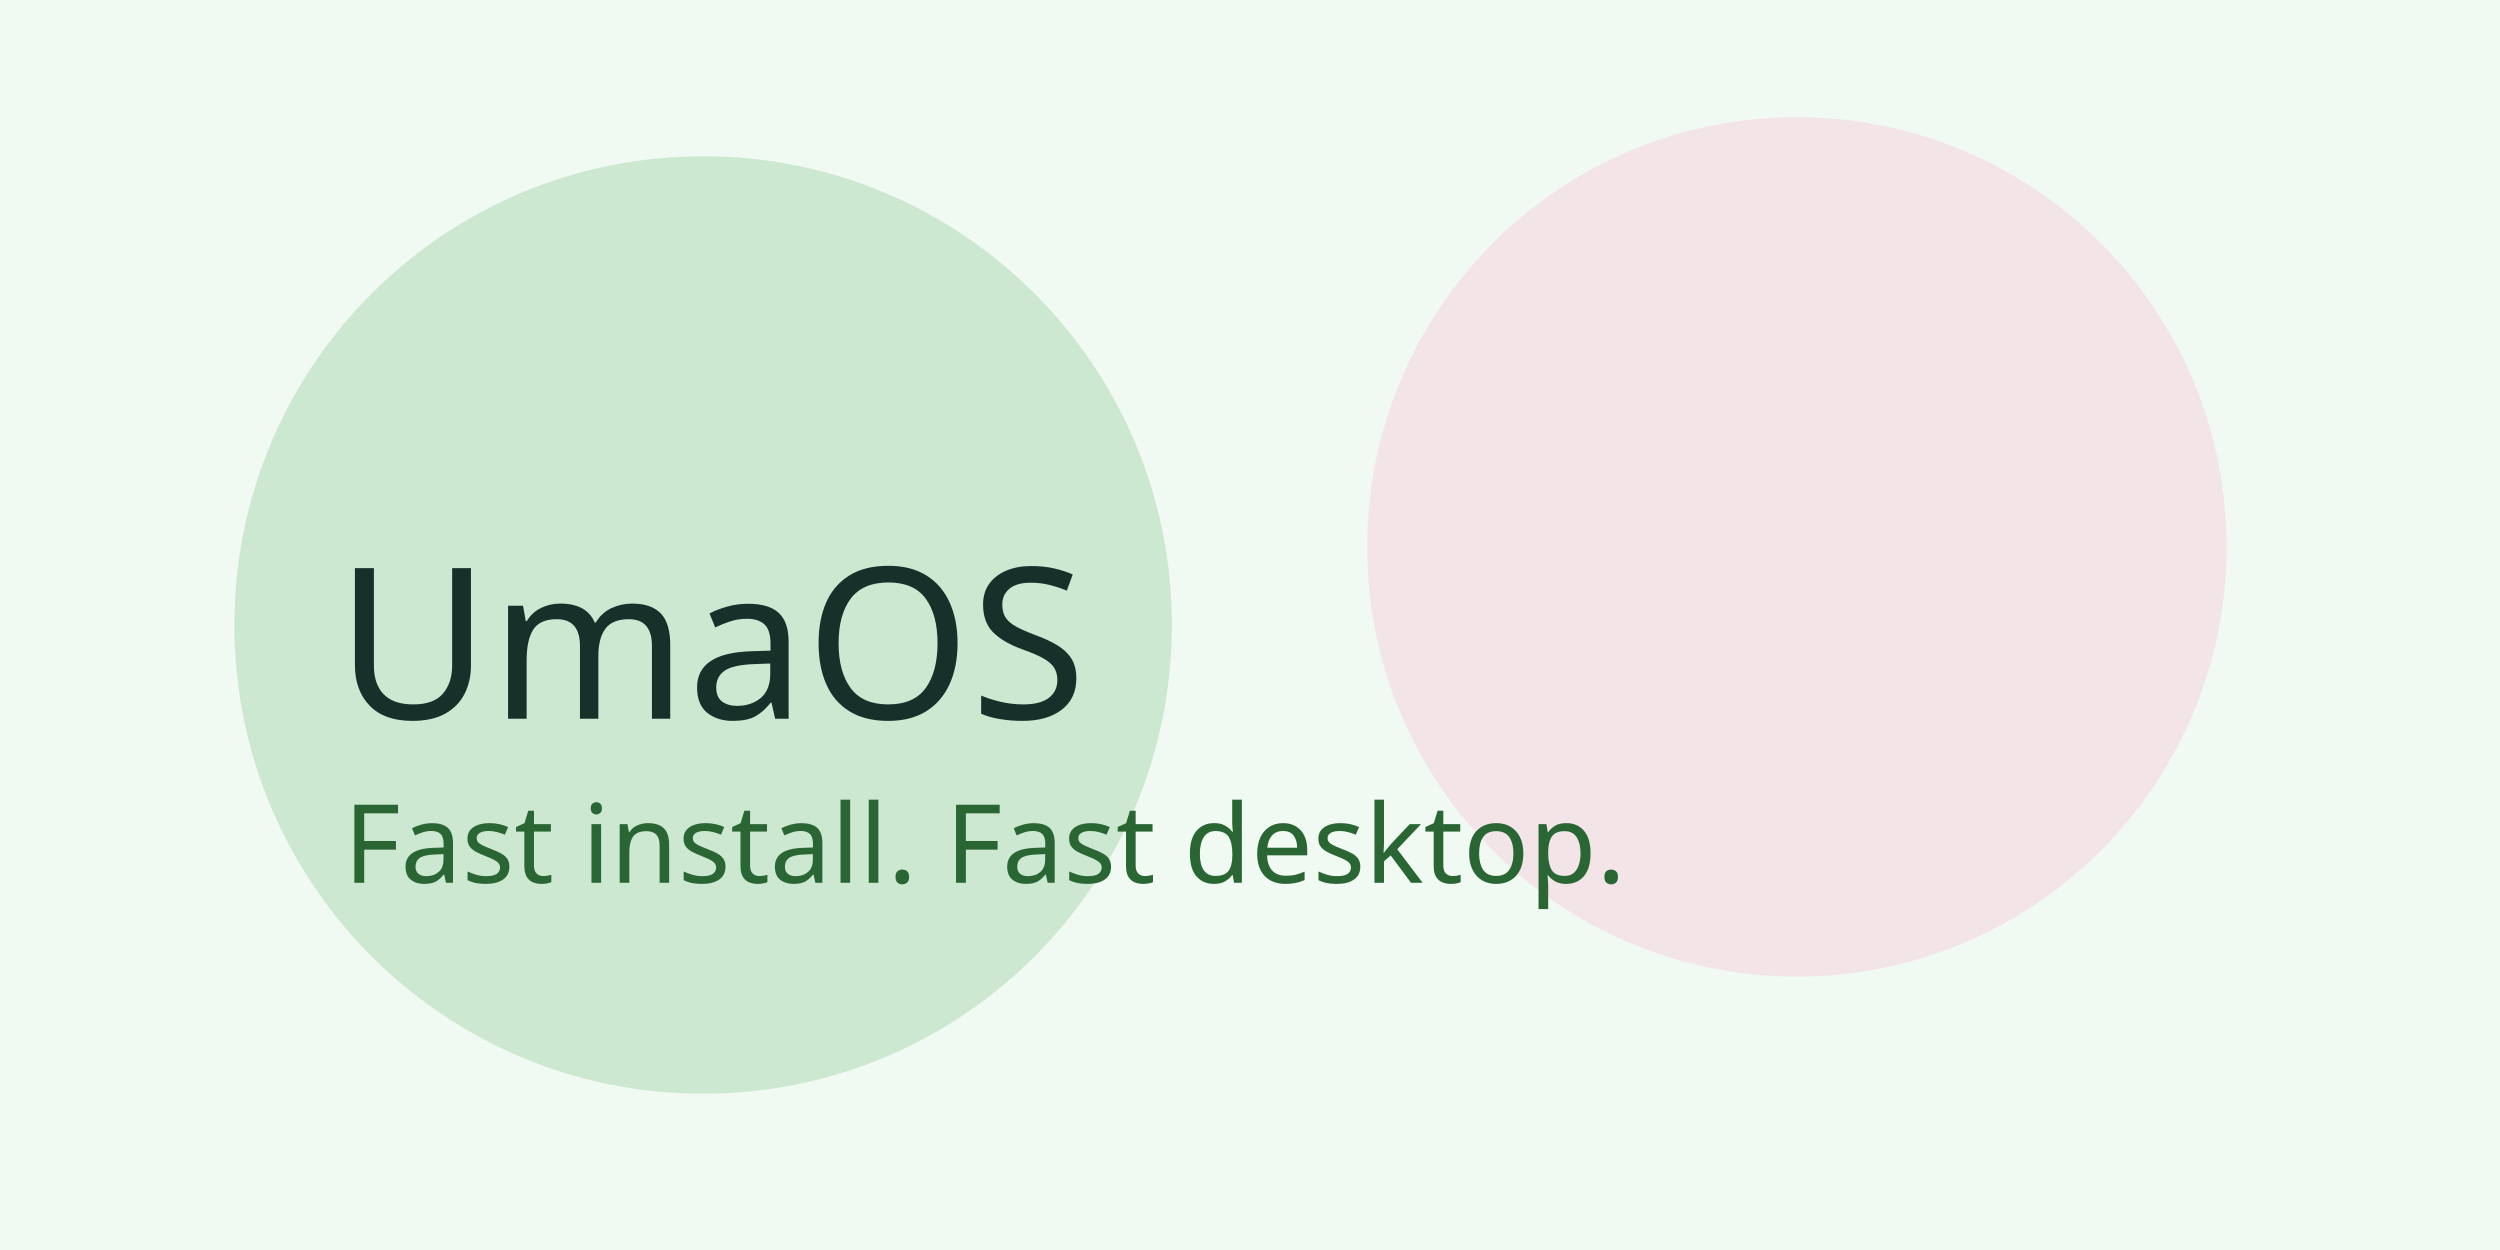
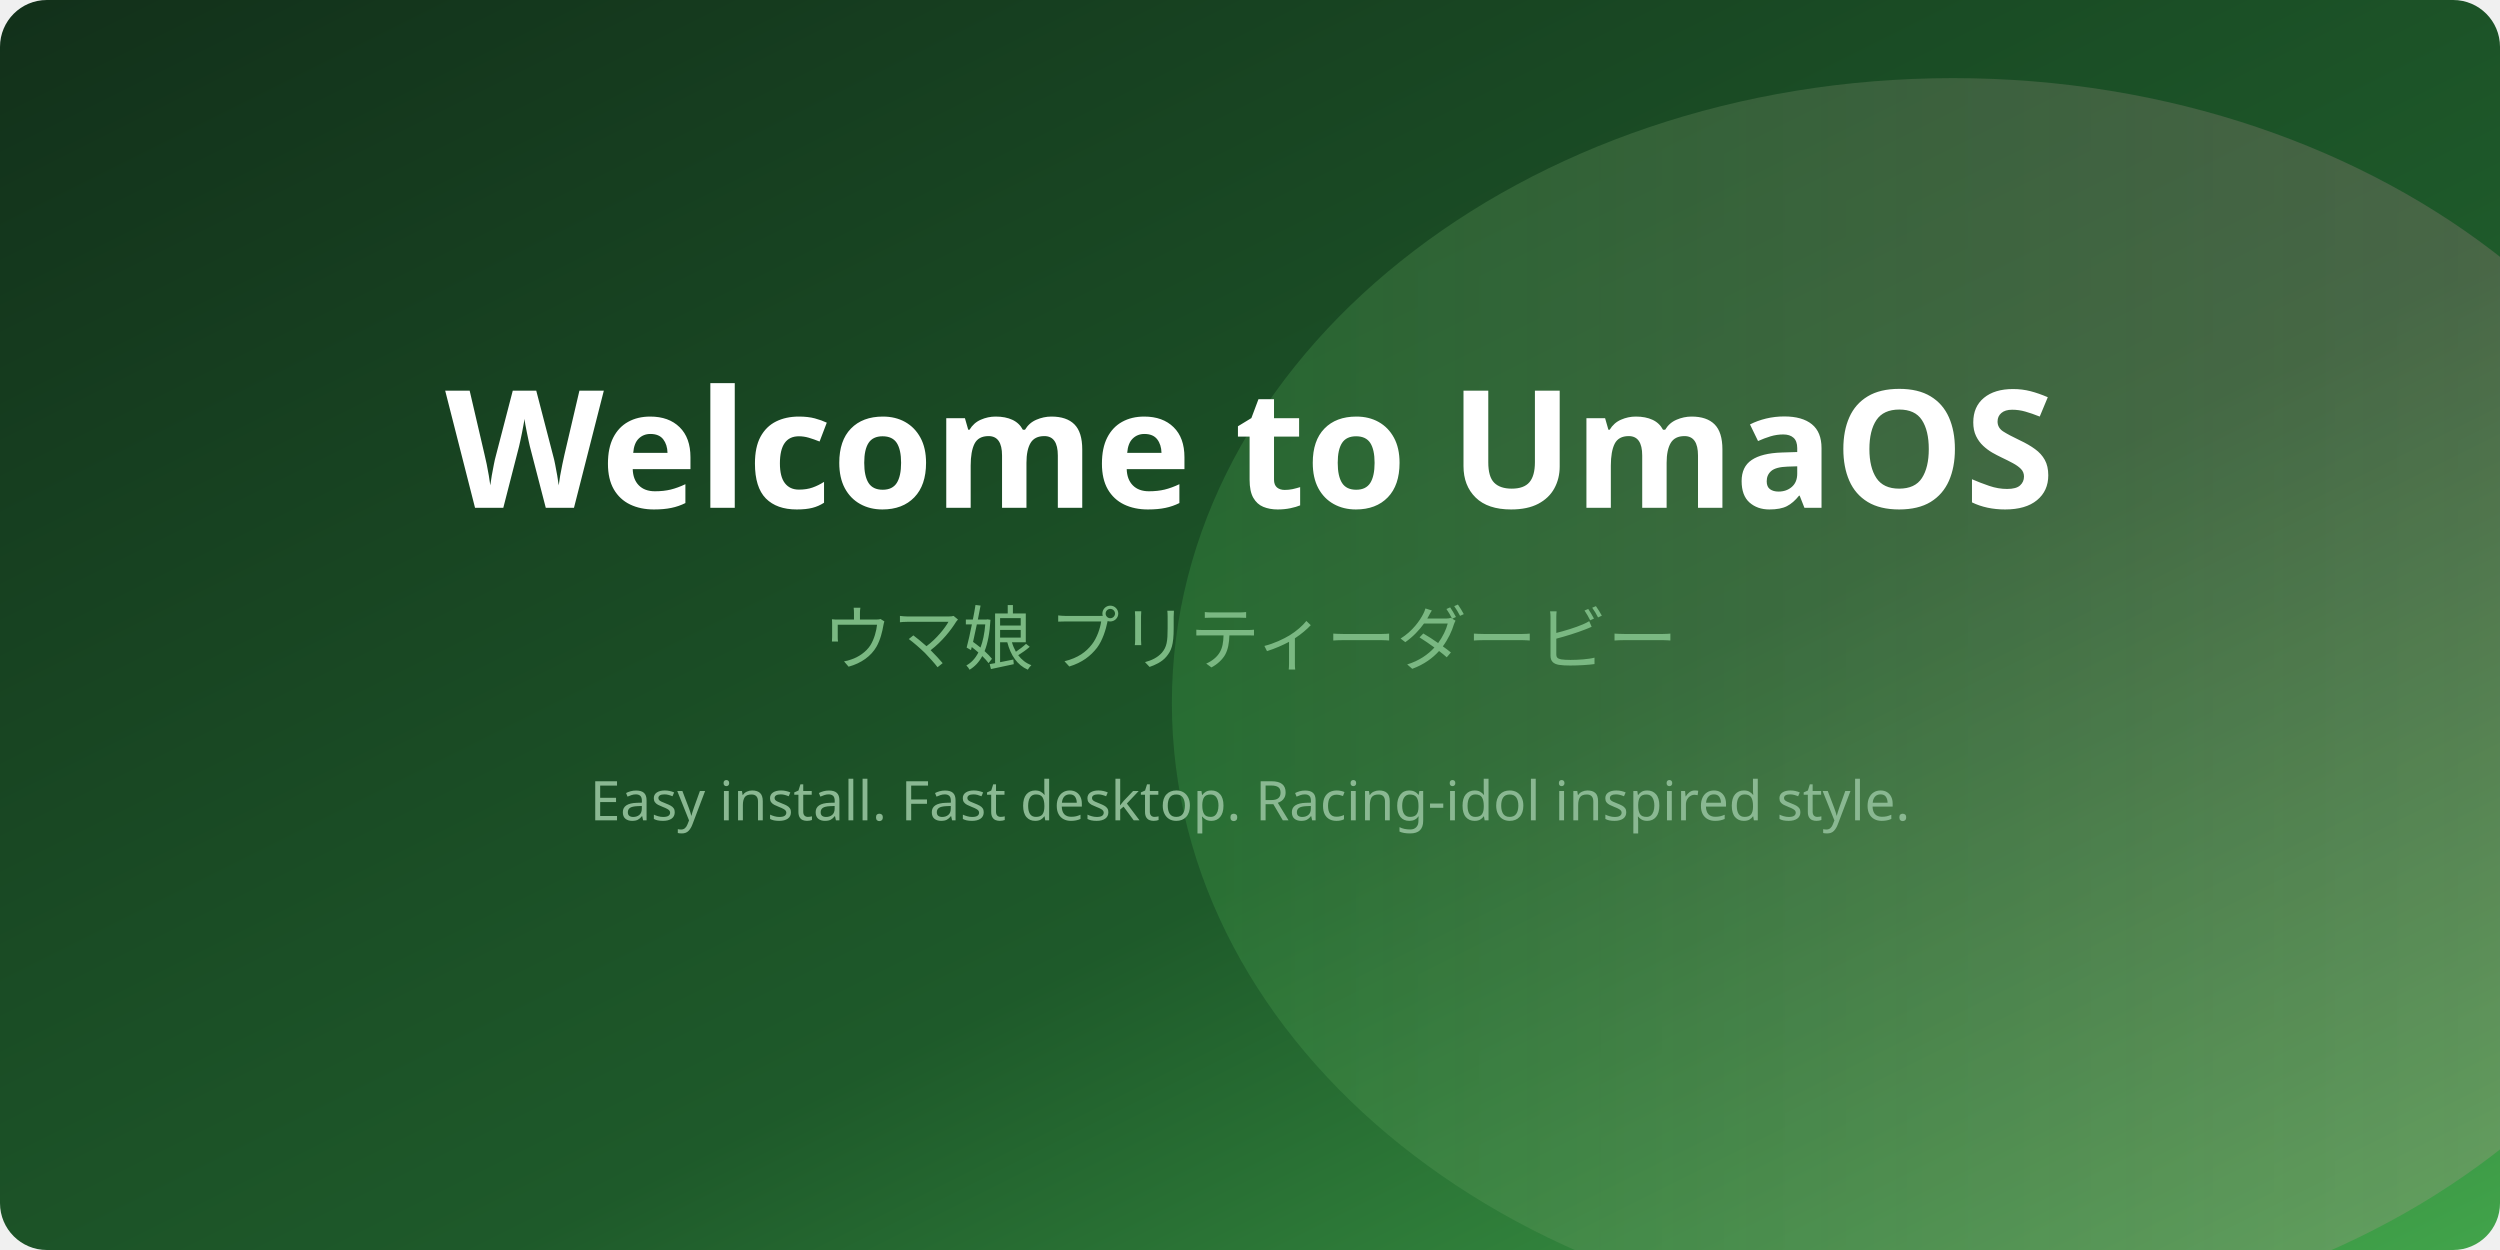
<svg xmlns="http://www.w3.org/2000/svg" width="640" height="320" viewBox="0 0 640 320">
-   <rect width="640" height="320" fill="#f0f9f2" />
-   <circle cx="180" cy="160" r="120" fill="#42a54b" opacity="0.2" />
-   <circle cx="460" cy="140" r="110" fill="#ff91c0" opacity="0.2" />
-   <text x="86" y="184" fill="#16302a" font-size="54" font-family="Noto Sans">UmaOS</text>
-   <text x="88" y="226" fill="#2a6634" font-size="28" font-family="Noto Sans">Fast install. Fast desktop.</text>
+   <defs>
+     <linearGradient id="bg" x1="0" y1="0" x2="1" y2="1">
+       <stop offset="0%" stop-color="#12301a" />
+       <stop offset="60%" stop-color="#1e5a2a" />
+       <stop offset="100%" stop-color="#42a54b" />
+     </linearGradient>
+     <linearGradient id="glow" x1="0" y1="0" x2="1" y2="0">
+       <stop offset="0%" stop-color="#42a54b" stop-opacity="0.3" />
+       <stop offset="100%" stop-color="#ff91c0" stop-opacity="0.2" />
+     </linearGradient>
+   </defs>
+   <rect width="640" height="320" rx="12" fill="url(#bg)" />
+   <ellipse cx="500" cy="180" rx="200" ry="160" fill="url(#glow)" />
+   <text x="320" y="130" text-anchor="middle" fill="#ffffff" font-size="42" font-family="Noto Sans, sans-serif" font-weight="bold">Welcome to UmaOS</text>
+   <text x="320" y="170" text-anchor="middle" fill="#7ab882" font-size="18" font-family="Noto Sans, sans-serif">ウマ娘 プリティーダービー</text>
+   <text x="320" y="210" text-anchor="middle" fill="#8ab892" font-size="14" font-family="Noto Sans, sans-serif">Easy install. Fast desktop. Racing-idol inspired style.</text>
</svg>
